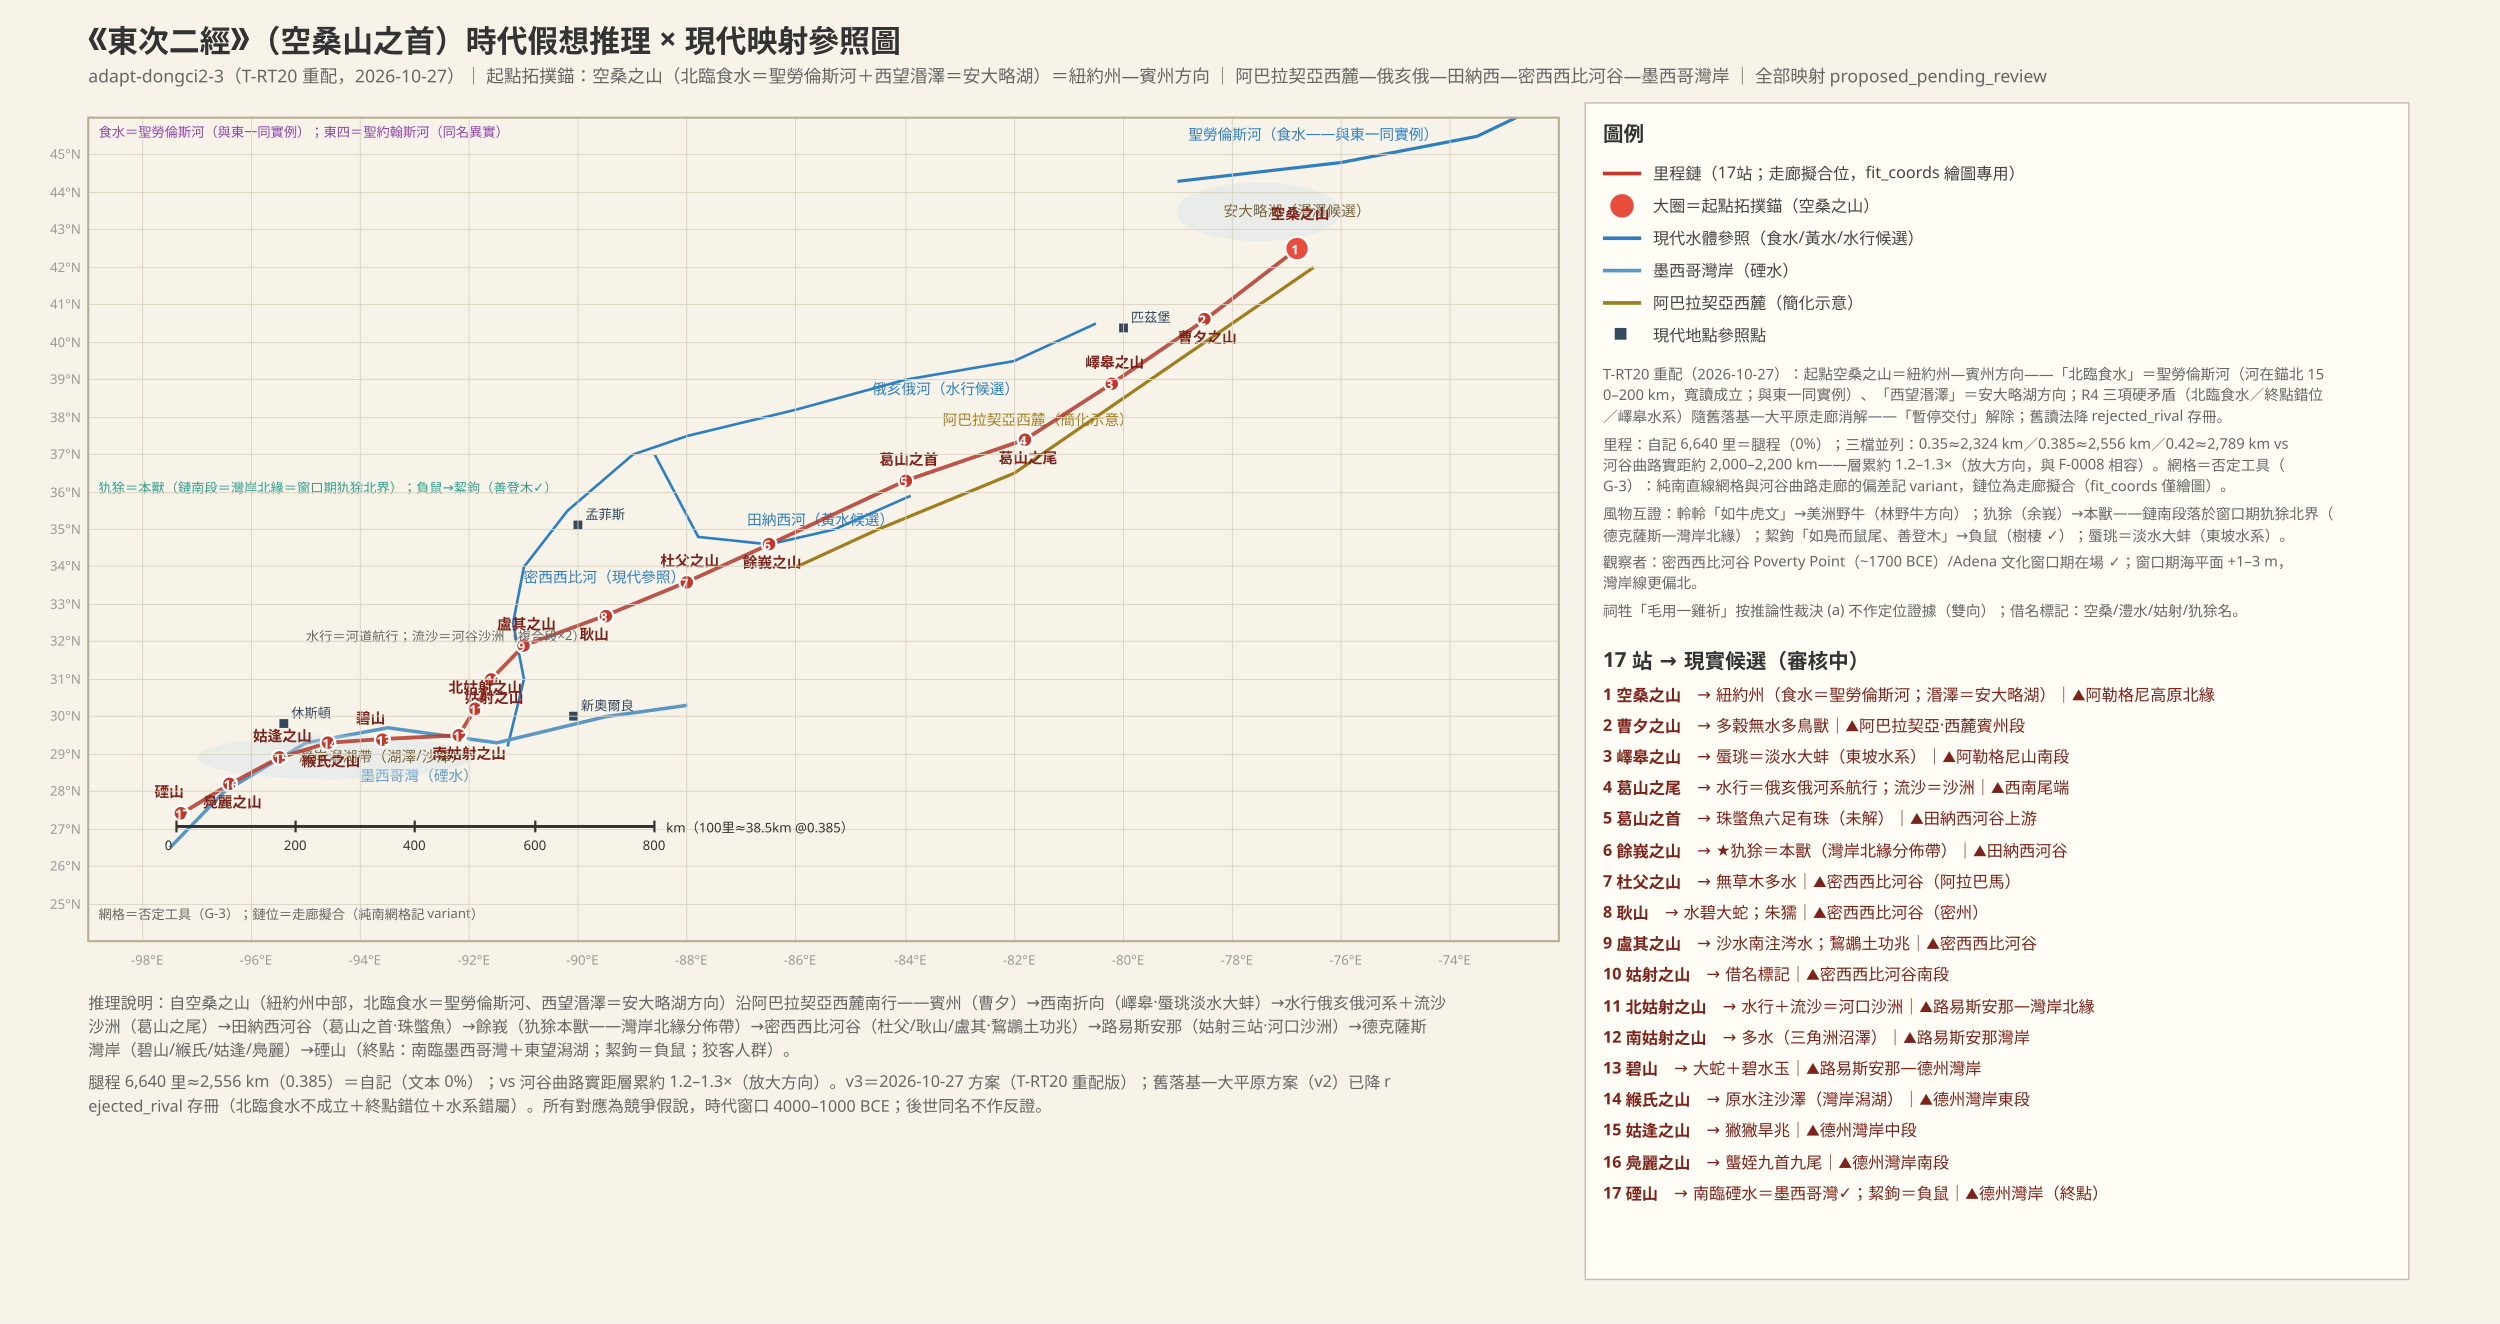
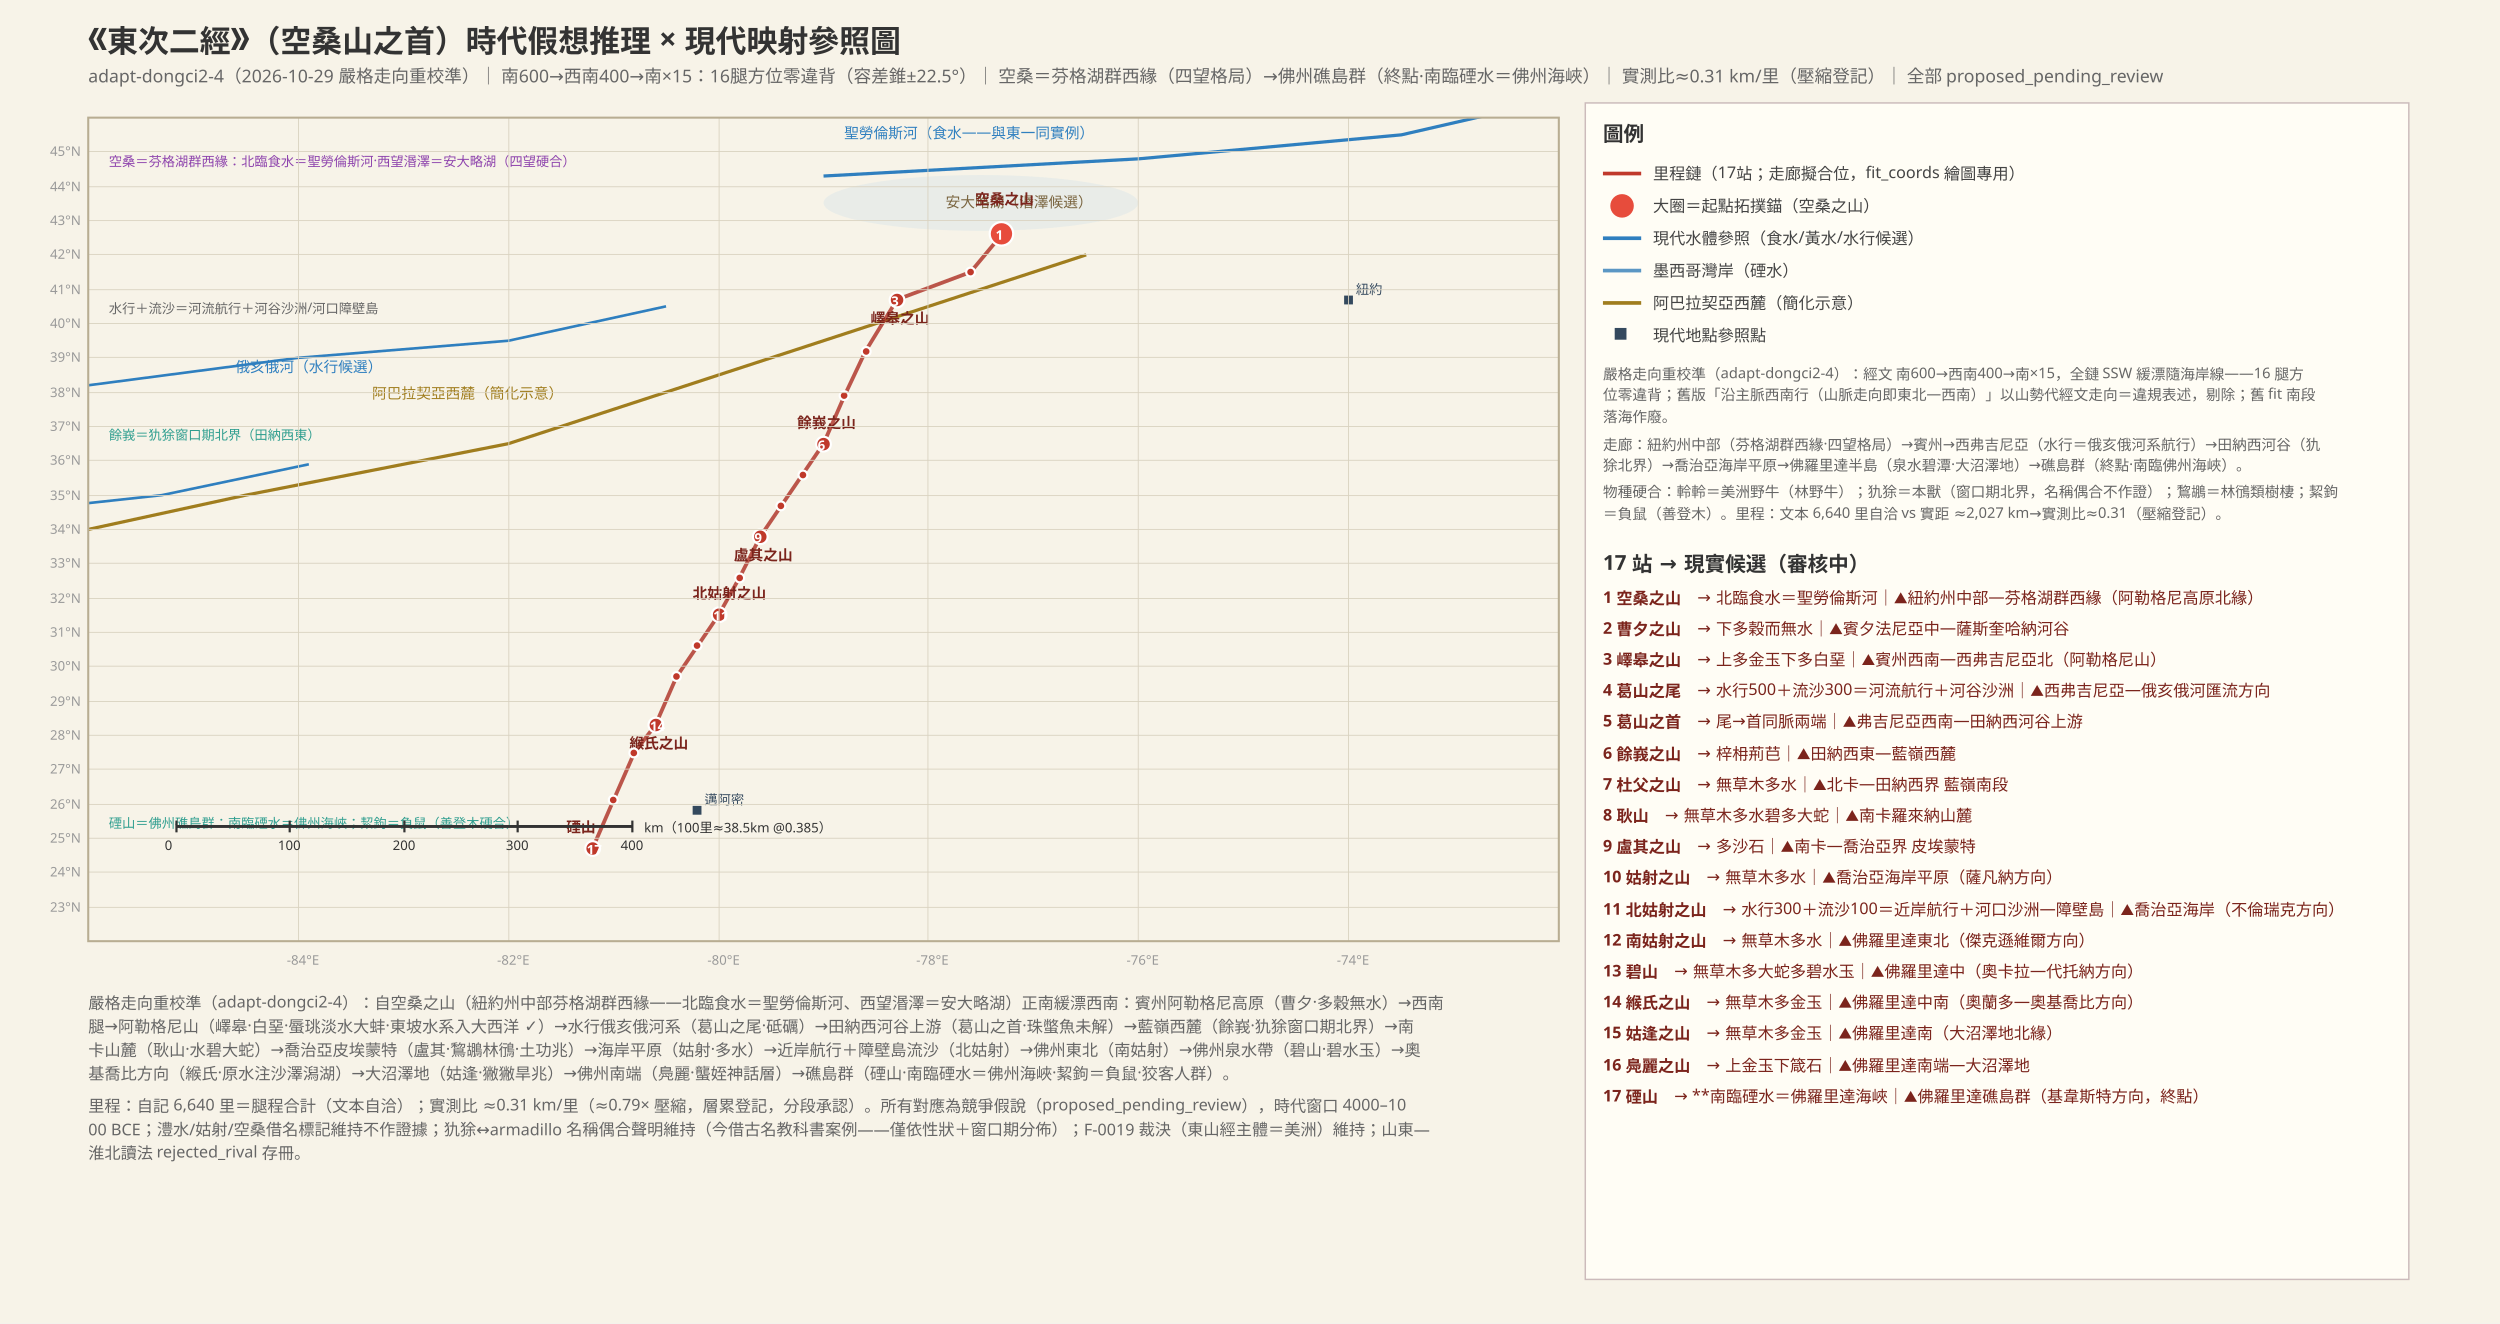
<svg xmlns="http://www.w3.org/2000/svg" width="1700" height="900" font-family="PingFang SC, Hiragino Sans GB, Microsoft YaHei, sans-serif">
  <rect width="1700" height="900" fill="#f7f3e8" />
  <defs>
    <marker id="arr" markerWidth="8" markerHeight="8" refX="7" refY="3" orient="auto">
      <path d="M0,0 L7,3 L0,6 Z" fill="#555" />
    </marker>
    <pattern id="sand" width="8" height="8" patternUnits="userSpaceOnUse">
      <rect width="8" height="8" fill="#efe3c0" />
      <circle cx="2" cy="2" r="0.8" fill="#d6b96a" />
      <circle cx="6" cy="6" r="0.8" fill="#d6b96a" />
    </pattern>
    <clipPath id="mapclip">
      <rect x="60" y="80" width="1000" height="560" />
    </clipPath>
  </defs>
  <text x="60" y="34" font-size="21" font-weight="bold" fill="#333">《東次二經》（空桑山之首）時代假想推理 × 現代映射參照圖</text>
-   <text x="60" y="56" font-size="12" fill="#666">adapt-dongci2-3（T-RT20 重配，2026-10-27）｜ 起點拓撲錨：空桑之山（北臨食水＝聖勞倫斯河＋西望湣澤＝安大略湖）＝紐約州—賓州方向 ｜ 阿巴拉契亞西麓—俄亥俄—田納西—密西西比河谷—墨西哥灣岸 ｜ 全部映射 proposed_pending_review</text>
+   <text x="60" y="56" font-size="12" fill="#666">adapt-dongci2-4（2026-10-29 嚴格走向重校準）｜ 南600→西南400→南×15：16腿方位零違背（容差錐±22.5°）｜ 空桑＝芬格湖群西緣（四望格局）→佛州礁島群（終點·南臨䃌水＝佛州海峽）｜ 實測比≈0.31 km/里（壓縮登記）｜ 全部 proposed_pending_review</text>
  <g clip-path="url(#mapclip)">
-     <polyline points="800.7,123.3 911.9,110.5 1004.4,92.7 1041.5,74.9" fill="none" stroke="#2f7fbf" stroke-width="2.2" />
-     <text x="808" y="95" font-size="10" fill="#2f7fbf">聖勞倫斯河（食水——與東一同實例）</text>
-     <ellipse cx="856" cy="144" rx="56" ry="20" fill="#cfe0e8" opacity="0.35" />
-     <text x="832" y="147" font-size="10" fill="#7a6540">安大略湖（湣澤候選）</text>
-     <polyline points="893.3,181.8 819.3,232.7 763.7,270.9 689.6,321.8 597.0,360.0 541.5,385.5" fill="none" stroke="#a07d1e" stroke-width="2.2" />
-     <text x="641" y="289" font-size="10" fill="#a07d1e">阿巴拉契亞西麓（簡化示意）</text>
-     <polyline points="745.2,220.0 689.6,245.5 615.6,258.2 541.5,278.5 467.4,296.4 430.4,309.1" fill="none" stroke="#2f7fbf" stroke-width="1.8" />
-     <text x="593" y="268" font-size="10" fill="#2f7fbf">俄亥俄河（水行候選）</text>
-     <polyline points="619.3,337.1 567.4,360.0 523.0,370.2 474.8,365.1 445.2,309.1" fill="none" stroke="#2f7fbf" stroke-width="1.8" />
-     <text x="508" y="357" font-size="10" fill="#2f7fbf">田納西河（黃水候選）</text>
-     <polyline points="430.4,309.1 385.9,347.3 356.3,385.5 348.9,423.6 356.3,461.8 345.2,507.6" fill="none" stroke="#2f7fbf" stroke-width="1.8" />
-     <text x="356" y="396" font-size="10" fill="#2f7fbf">密西西比河（現代參照）</text>
-     <polyline points="115.6,576.4 152.6,538.2 208.1,505.1 263.7,494.9 337.8,505.1 411.9,487.3 467.4,479.6" fill="none" stroke="#5b97c4" stroke-width="2.4" />
-     <text x="245" y="531" font-size="10" fill="#5b97c4">墨西哥灣（䃌水）</text>
-     <ellipse cx="227" cy="515" rx="93" ry="15" fill="#cfe0e8" opacity="0.35" />
-     <text x="203" y="518" font-size="10" fill="#7a6540">灣岸潟湖帶（湖澤/沙澤）</text>
-     <polyline points="882.2,169.1 819.3,217.5 756.3,260.7 697.0,298.9 615.6,326.9 523.0,370.2 467.4,395.6 411.9,418.5 356.3,438.9 334.1,461.8 323.0,482.2 311.9,500.0 260.0,502.5 223.0,505.1 189.6,515.3 156.3,533.1 123.0,553.5" fill="none" stroke="#b03a2e" stroke-width="2.6" opacity="0.85" />
-     <circle cx="882" cy="169" r="8" fill="#e74c3c" stroke="#fff" stroke-width="1.5" />
-     <text x="878" y="173" font-size="9" fill="#fff" font-weight="bold">1</text>
-     <text x="864" y="149" font-size="10" fill="#7b241c" font-weight="bold">空桑之山</text>
-     <circle cx="819" cy="217" r="5" fill="#c0392b" stroke="#fff" stroke-width="1.5" />
-     <text x="815" y="221" font-size="9" fill="#fff" font-weight="bold">2</text>
-     <text x="801" y="233" font-size="10" fill="#7b241c" font-weight="bold">曹夕之山</text>
-     <circle cx="756" cy="261" r="5" fill="#c0392b" stroke="#fff" stroke-width="1.5" />
-     <text x="752" y="265" font-size="9" fill="#fff" font-weight="bold">3</text>
-     <text x="738" y="250" font-size="10" fill="#7b241c" font-weight="bold">嶧皋之山</text>
-     <circle cx="697" cy="299" r="5" fill="#c0392b" stroke="#fff" stroke-width="1.5" />
-     <text x="693" y="303" font-size="9" fill="#fff" font-weight="bold">4</text>
-     <text x="679" y="315" font-size="10" fill="#7b241c" font-weight="bold">葛山之尾</text>
-     <circle cx="616" cy="327" r="5" fill="#c0392b" stroke="#fff" stroke-width="1.5" />
-     <text x="612" y="331" font-size="9" fill="#fff" font-weight="bold">5</text>
-     <text x="598" y="316" font-size="10" fill="#7b241c" font-weight="bold">葛山之首</text>
-     <circle cx="523" cy="370" r="5" fill="#c0392b" stroke="#fff" stroke-width="1.5" />
-     <text x="519" y="374" font-size="9" fill="#fff" font-weight="bold">6</text>
-     <text x="505" y="386" font-size="10" fill="#7b241c" font-weight="bold">餘峩之山</text>
-     <circle cx="467" cy="396" r="5" fill="#c0392b" stroke="#fff" stroke-width="1.5" />
-     <text x="463" y="400" font-size="9" fill="#fff" font-weight="bold">7</text>
-     <text x="449" y="385" font-size="10" fill="#7b241c" font-weight="bold">杜父之山</text>
-     <circle cx="412" cy="419" r="5" fill="#c0392b" stroke="#fff" stroke-width="1.5" />
-     <text x="408" y="423" font-size="9" fill="#fff" font-weight="bold">8</text>
-     <text x="394" y="435" font-size="10" fill="#7b241c" font-weight="bold">耿山</text>
-     <circle cx="356" cy="439" r="5" fill="#c0392b" stroke="#fff" stroke-width="1.5" />
-     <text x="352" y="443" font-size="9" fill="#fff" font-weight="bold">9</text>
-     <text x="338" y="428" font-size="10" fill="#7b241c" font-weight="bold">盧其之山</text>
-     <circle cx="334" cy="462" r="5" fill="#c0392b" stroke="#fff" stroke-width="1.5" />
-     <text x="330" y="466" font-size="9" fill="#fff" font-weight="bold">10</text>
-     <text x="316" y="478" font-size="10" fill="#7b241c" font-weight="bold">姑射之山</text>
-     <circle cx="323" cy="482" r="5" fill="#c0392b" stroke="#fff" stroke-width="1.5" />
-     <text x="319" y="486" font-size="9" fill="#fff" font-weight="bold">11</text>
-     <text x="305" y="471" font-size="10" fill="#7b241c" font-weight="bold">北姑射之山</text>
-     <circle cx="312" cy="500" r="5" fill="#c0392b" stroke="#fff" stroke-width="1.5" />
-     <text x="308" y="504" font-size="9" fill="#fff" font-weight="bold">12</text>
-     <text x="294" y="516" font-size="10" fill="#7b241c" font-weight="bold">南姑射之山</text>
-     <circle cx="260" cy="503" r="5" fill="#c0392b" stroke="#fff" stroke-width="1.5" />
-     <text x="256" y="507" font-size="9" fill="#fff" font-weight="bold">13</text>
-     <text x="242" y="492" font-size="10" fill="#7b241c" font-weight="bold">碧山</text>
-     <circle cx="223" cy="505" r="5" fill="#c0392b" stroke="#fff" stroke-width="1.5" />
-     <text x="219" y="509" font-size="9" fill="#fff" font-weight="bold">14</text>
-     <text x="205" y="521" font-size="10" fill="#7b241c" font-weight="bold">緱氏之山</text>
-     <circle cx="190" cy="515" r="5" fill="#c0392b" stroke="#fff" stroke-width="1.5" />
-     <text x="186" y="519" font-size="9" fill="#fff" font-weight="bold">15</text>
-     <text x="172" y="504" font-size="10" fill="#7b241c" font-weight="bold">姑逢之山</text>
-     <circle cx="156" cy="533" r="5" fill="#c0392b" stroke="#fff" stroke-width="1.5" />
-     <text x="152" y="537" font-size="9" fill="#fff" font-weight="bold">16</text>
-     <text x="138" y="549" font-size="10" fill="#7b241c" font-weight="bold">鳧麗之山</text>
-     <circle cx="123" cy="553" r="5" fill="#c0392b" stroke="#fff" stroke-width="1.5" />
-     <text x="119" y="557" font-size="9" fill="#fff" font-weight="bold">17</text>
-     <text x="105" y="542" font-size="10" fill="#7b241c" font-weight="bold">䃌山</text>
-     <text x="67" y="93" font-size="9" fill="#8e44ad">食水＝聖勞倫斯河（與東一同實例）；東四＝聖約翰斯河（同名異實）</text>
-     <text x="67" y="335" font-size="9" fill="#2f9e8f">犰狳＝本獸（鏈南段＝灣岸北緣＝窗口期犰狳北界）；負鼠→絜鉤（善登木✓）</text>
-     <text x="208" y="436" font-size="9" fill="#666">水行＝河道航行；流沙＝河谷沙洲（複合段×2）</text>
-     <text x="67" y="625" font-size="9" fill="#666">網格＝否定工具（G-3）；鏈位＝走廊擬合（純南網格記 variant）</text>
-     <rect x="761" y="220" width="6" height="6" fill="#34495e" />
-     <text x="769" y="219" font-size="9" fill="#34495e">匹茲堡</text>
-     <rect x="390" y="354" width="6" height="6" fill="#34495e" />
-     <text x="398" y="353" font-size="9" fill="#34495e">孟菲斯</text>
-     <rect x="387" y="484" width="6" height="6" fill="#34495e" />
-     <text x="395" y="483" font-size="9" fill="#34495e">新奧爾良</text>
-     <rect x="190" y="489" width="6" height="6" fill="#34495e" />
-     <text x="198" y="488" font-size="9" fill="#34495e">休斯頓</text>
+     <polyline points="560.0,119.7 774.3,108.0 952.9,91.7 1024.3,75.3" fill="none" stroke="#2f7fbf" stroke-width="2.2" />
+     <text x="574" y="94" font-size="10" fill="#2f7fbf">聖勞倫斯河（食水——與東一同實例）</text>
+     <ellipse cx="667" cy="138" rx="107" ry="19" fill="#cfe0e8" opacity="0.35" />
+     <text x="643" y="141" font-size="10" fill="#7a6540">安大略湖（湣澤候選）</text>
+     <polyline points="738.6,173.3 595.7,220.0 488.6,255.0 345.7,301.7 167.1,336.7 60.0,360.0" fill="none" stroke="#a07d1e" stroke-width="2.2" />
+     <text x="253" y="271" font-size="10" fill="#a07d1e">阿巴拉契亞西麓（簡化示意）</text>
+     <polyline points="452.9,208.3 345.7,231.7 202.9,243.3 60.0,262.0 -82.9,278.3 -154.3,290.0" fill="none" stroke="#2f7fbf" stroke-width="1.8" />
+     <text x="160" y="253" font-size="10" fill="#2f7fbf">俄亥俄河（水行候選）</text>
+     <polyline points="210.0,315.7 110.0,336.7 24.3,346.0 -68.6,341.3 -125.7,290.0" fill="none" stroke="#2f7fbf" stroke-width="1.8" />
+     <polyline points="-154.3,290.0 -240.0,325.0 -297.1,360.0 -311.4,395.0 -297.1,430.0 -318.6,472.0" fill="none" stroke="#2f7fbf" stroke-width="1.8" />
+     <polyline points="-761.4,535.0 -690.0,500.0 -582.9,469.7 -475.7,460.3 -332.9,469.7 -190.0,453.3 -82.9,446.3" fill="none" stroke="#5b97c4" stroke-width="2.4" />
+     <ellipse cx="-547" cy="479" rx="179" ry="14" fill="#cfe0e8" opacity="0.35" />
+     <polyline points="681.4,159.3 660.0,185.0 610.0,203.7 588.6,238.7 574.3,269.0 560.0,301.7 545.7,322.7 531.4,343.7 517.1,364.7 502.9,392.7 488.6,418.3 474.3,439.3 460.0,460.3 445.7,493.0 431.4,511.7 417.1,544.3 402.9,577.0" fill="none" stroke="#b03a2e" stroke-width="2.6" opacity="0.85" />
+     <circle cx="681" cy="159" r="8" fill="#e74c3c" stroke="#fff" stroke-width="1.5" />
+     <text x="677" y="163" font-size="9" fill="#fff" font-weight="bold">1</text>
+     <text x="663" y="139" font-size="10" fill="#7b241c" font-weight="bold">空桑之山</text>
+     <circle cx="660" cy="185" r="3" fill="#c0392b" stroke="#fff" stroke-width="1.5" />
+     <circle cx="610" cy="204" r="5" fill="#c0392b" stroke="#fff" stroke-width="1.5" />
+     <text x="606" y="208" font-size="9" fill="#fff" font-weight="bold">3</text>
+     <text x="592" y="220" font-size="10" fill="#7b241c" font-weight="bold">嶧皋之山</text>
+     <circle cx="589" cy="239" r="3" fill="#c0392b" stroke="#fff" stroke-width="1.5" />
+     <circle cx="574" cy="269" r="3" fill="#c0392b" stroke="#fff" stroke-width="1.5" />
+     <circle cx="560" cy="302" r="5" fill="#c0392b" stroke="#fff" stroke-width="1.5" />
+     <text x="556" y="306" font-size="9" fill="#fff" font-weight="bold">6</text>
+     <text x="542" y="291" font-size="10" fill="#7b241c" font-weight="bold">餘峩之山</text>
+     <circle cx="546" cy="323" r="3" fill="#c0392b" stroke="#fff" stroke-width="1.5" />
+     <circle cx="531" cy="344" r="3" fill="#c0392b" stroke="#fff" stroke-width="1.5" />
+     <circle cx="517" cy="365" r="5" fill="#c0392b" stroke="#fff" stroke-width="1.5" />
+     <text x="513" y="369" font-size="9" fill="#fff" font-weight="bold">9</text>
+     <text x="499" y="381" font-size="10" fill="#7b241c" font-weight="bold">盧其之山</text>
+     <circle cx="503" cy="393" r="3" fill="#c0392b" stroke="#fff" stroke-width="1.5" />
+     <circle cx="489" cy="418" r="5" fill="#c0392b" stroke="#fff" stroke-width="1.5" />
+     <text x="485" y="422" font-size="9" fill="#fff" font-weight="bold">11</text>
+     <text x="471" y="407" font-size="10" fill="#7b241c" font-weight="bold">北姑射之山</text>
+     <circle cx="474" cy="439" r="3" fill="#c0392b" stroke="#fff" stroke-width="1.5" />
+     <circle cx="460" cy="460" r="3" fill="#c0392b" stroke="#fff" stroke-width="1.5" />
+     <circle cx="446" cy="493" r="5" fill="#c0392b" stroke="#fff" stroke-width="1.5" />
+     <text x="442" y="497" font-size="9" fill="#fff" font-weight="bold">14</text>
+     <text x="428" y="509" font-size="10" fill="#7b241c" font-weight="bold">緱氏之山</text>
+     <circle cx="431" cy="512" r="3" fill="#c0392b" stroke="#fff" stroke-width="1.5" />
+     <circle cx="417" cy="544" r="3" fill="#c0392b" stroke="#fff" stroke-width="1.5" />
+     <circle cx="403" cy="577" r="5" fill="#c0392b" stroke="#fff" stroke-width="1.5" />
+     <text x="399" y="581" font-size="9" fill="#fff" font-weight="bold">17</text>
+     <text x="385" y="566" font-size="10" fill="#7b241c" font-weight="bold">䃌山</text>
+     <text x="74" y="113" font-size="9" fill="#8e44ad">空桑＝芬格湖群西緣：北臨食水＝聖勞倫斯河·西望湣澤＝安大略湖（四望硬合）</text>
+     <text x="74" y="213" font-size="9" fill="#666">水行＋流沙＝河流航行＋河谷沙洲/河口障壁島</text>
+     <text x="74" y="299" font-size="9" fill="#2f9e8f">餘峩＝犰狳窗口期北界（田納西東）</text>
+     <text x="74" y="563" font-size="9" fill="#2f9e8f">䃌山＝佛州礁島群：南臨䃌水＝佛州海峽；絜鉤＝負鼠（善登木硬合）</text>
+     <rect x="914" y="201" width="6" height="6" fill="#34495e" />
+     <text x="922" y="200" font-size="9" fill="#34495e">紐約</text>
+     <rect x="471" y="548" width="6" height="6" fill="#34495e" />
+     <text x="479" y="547" font-size="9" fill="#34495e">邁阿密</text>
  </g>
-   <line x1="97" y1="640" x2="97" y2="80" stroke="#d9d2c0" stroke-width="0.6" />
-   <text x="89" y="656" font-size="9" fill="#999">-98°E</text>
-   <line x1="171" y1="640" x2="171" y2="80" stroke="#d9d2c0" stroke-width="0.6" />
-   <text x="163" y="656" font-size="9" fill="#999">-96°E</text>
-   <line x1="245" y1="640" x2="245" y2="80" stroke="#d9d2c0" stroke-width="0.6" />
-   <text x="237" y="656" font-size="9" fill="#999">-94°E</text>
-   <line x1="319" y1="640" x2="319" y2="80" stroke="#d9d2c0" stroke-width="0.6" />
-   <text x="311" y="656" font-size="9" fill="#999">-92°E</text>
-   <line x1="393" y1="640" x2="393" y2="80" stroke="#d9d2c0" stroke-width="0.6" />
-   <text x="385" y="656" font-size="9" fill="#999">-90°E</text>
-   <line x1="467" y1="640" x2="467" y2="80" stroke="#d9d2c0" stroke-width="0.6" />
-   <text x="459" y="656" font-size="9" fill="#999">-88°E</text>
-   <line x1="541" y1="640" x2="541" y2="80" stroke="#d9d2c0" stroke-width="0.6" />
-   <text x="533" y="656" font-size="9" fill="#999">-86°E</text>
-   <line x1="616" y1="640" x2="616" y2="80" stroke="#d9d2c0" stroke-width="0.6" />
-   <text x="608" y="656" font-size="9" fill="#999">-84°E</text>
-   <line x1="690" y1="640" x2="690" y2="80" stroke="#d9d2c0" stroke-width="0.6" />
-   <text x="682" y="656" font-size="9" fill="#999">-82°E</text>
-   <line x1="764" y1="640" x2="764" y2="80" stroke="#d9d2c0" stroke-width="0.6" />
-   <text x="756" y="656" font-size="9" fill="#999">-80°E</text>
-   <line x1="838" y1="640" x2="838" y2="80" stroke="#d9d2c0" stroke-width="0.6" />
-   <text x="830" y="656" font-size="9" fill="#999">-78°E</text>
-   <line x1="912" y1="640" x2="912" y2="80" stroke="#d9d2c0" stroke-width="0.6" />
-   <text x="904" y="656" font-size="9" fill="#999">-76°E</text>
-   <line x1="986" y1="640" x2="986" y2="80" stroke="#d9d2c0" stroke-width="0.6" />
-   <text x="978" y="656" font-size="9" fill="#999">-74°E</text>
-   <line x1="60" y1="615" x2="1060" y2="615" stroke="#d9d2c0" stroke-width="0.6" />
-   <text x="34" y="618" font-size="9" fill="#999">25°N</text>
-   <line x1="60" y1="589" x2="1060" y2="589" stroke="#d9d2c0" stroke-width="0.6" />
-   <text x="34" y="592" font-size="9" fill="#999">26°N</text>
-   <line x1="60" y1="564" x2="1060" y2="564" stroke="#d9d2c0" stroke-width="0.6" />
-   <text x="34" y="567" font-size="9" fill="#999">27°N</text>
-   <line x1="60" y1="538" x2="1060" y2="538" stroke="#d9d2c0" stroke-width="0.6" />
-   <text x="34" y="541" font-size="9" fill="#999">28°N</text>
-   <line x1="60" y1="513" x2="1060" y2="513" stroke="#d9d2c0" stroke-width="0.6" />
-   <text x="34" y="516" font-size="9" fill="#999">29°N</text>
-   <line x1="60" y1="487" x2="1060" y2="487" stroke="#d9d2c0" stroke-width="0.6" />
-   <text x="34" y="490" font-size="9" fill="#999">30°N</text>
-   <line x1="60" y1="462" x2="1060" y2="462" stroke="#d9d2c0" stroke-width="0.6" />
-   <text x="34" y="465" font-size="9" fill="#999">31°N</text>
-   <line x1="60" y1="436" x2="1060" y2="436" stroke="#d9d2c0" stroke-width="0.6" />
-   <text x="34" y="439" font-size="9" fill="#999">32°N</text>
-   <line x1="60" y1="411" x2="1060" y2="411" stroke="#d9d2c0" stroke-width="0.6" />
-   <text x="34" y="414" font-size="9" fill="#999">33°N</text>
-   <line x1="60" y1="385" x2="1060" y2="385" stroke="#d9d2c0" stroke-width="0.6" />
-   <text x="34" y="388" font-size="9" fill="#999">34°N</text>
+   <line x1="203" y1="640" x2="203" y2="80" stroke="#d9d2c0" stroke-width="0.6" />
+   <text x="195" y="656" font-size="9" fill="#999">-84°E</text>
+   <line x1="346" y1="640" x2="346" y2="80" stroke="#d9d2c0" stroke-width="0.6" />
+   <text x="338" y="656" font-size="9" fill="#999">-82°E</text>
+   <line x1="489" y1="640" x2="489" y2="80" stroke="#d9d2c0" stroke-width="0.6" />
+   <text x="481" y="656" font-size="9" fill="#999">-80°E</text>
+   <line x1="631" y1="640" x2="631" y2="80" stroke="#d9d2c0" stroke-width="0.6" />
+   <text x="623" y="656" font-size="9" fill="#999">-78°E</text>
+   <line x1="774" y1="640" x2="774" y2="80" stroke="#d9d2c0" stroke-width="0.6" />
+   <text x="766" y="656" font-size="9" fill="#999">-76°E</text>
+   <line x1="917" y1="640" x2="917" y2="80" stroke="#d9d2c0" stroke-width="0.6" />
+   <text x="909" y="656" font-size="9" fill="#999">-74°E</text>
+   <line x1="60" y1="617" x2="1060" y2="617" stroke="#d9d2c0" stroke-width="0.6" />
+   <text x="34" y="620" font-size="9" fill="#999">23°N</text>
+   <line x1="60" y1="593" x2="1060" y2="593" stroke="#d9d2c0" stroke-width="0.6" />
+   <text x="34" y="596" font-size="9" fill="#999">24°N</text>
+   <line x1="60" y1="570" x2="1060" y2="570" stroke="#d9d2c0" stroke-width="0.6" />
+   <text x="34" y="573" font-size="9" fill="#999">25°N</text>
+   <line x1="60" y1="547" x2="1060" y2="547" stroke="#d9d2c0" stroke-width="0.6" />
+   <text x="34" y="550" font-size="9" fill="#999">26°N</text>
+   <line x1="60" y1="523" x2="1060" y2="523" stroke="#d9d2c0" stroke-width="0.6" />
+   <text x="34" y="526" font-size="9" fill="#999">27°N</text>
+   <line x1="60" y1="500" x2="1060" y2="500" stroke="#d9d2c0" stroke-width="0.6" />
+   <text x="34" y="503" font-size="9" fill="#999">28°N</text>
+   <line x1="60" y1="477" x2="1060" y2="477" stroke="#d9d2c0" stroke-width="0.6" />
+   <text x="34" y="480" font-size="9" fill="#999">29°N</text>
+   <line x1="60" y1="453" x2="1060" y2="453" stroke="#d9d2c0" stroke-width="0.6" />
+   <text x="34" y="456" font-size="9" fill="#999">30°N</text>
+   <line x1="60" y1="430" x2="1060" y2="430" stroke="#d9d2c0" stroke-width="0.6" />
+   <text x="34" y="433" font-size="9" fill="#999">31°N</text>
+   <line x1="60" y1="407" x2="1060" y2="407" stroke="#d9d2c0" stroke-width="0.6" />
+   <text x="34" y="410" font-size="9" fill="#999">32°N</text>
+   <line x1="60" y1="383" x2="1060" y2="383" stroke="#d9d2c0" stroke-width="0.6" />
+   <text x="34" y="386" font-size="9" fill="#999">33°N</text>
  <line x1="60" y1="360" x2="1060" y2="360" stroke="#d9d2c0" stroke-width="0.6" />
-   <text x="34" y="363" font-size="9" fill="#999">35°N</text>
-   <line x1="60" y1="335" x2="1060" y2="335" stroke="#d9d2c0" stroke-width="0.6" />
-   <text x="34" y="338" font-size="9" fill="#999">36°N</text>
-   <line x1="60" y1="309" x2="1060" y2="309" stroke="#d9d2c0" stroke-width="0.6" />
-   <text x="34" y="312" font-size="9" fill="#999">37°N</text>
-   <line x1="60" y1="284" x2="1060" y2="284" stroke="#d9d2c0" stroke-width="0.6" />
-   <text x="34" y="287" font-size="9" fill="#999">38°N</text>
-   <line x1="60" y1="258" x2="1060" y2="258" stroke="#d9d2c0" stroke-width="0.6" />
-   <text x="34" y="261" font-size="9" fill="#999">39°N</text>
-   <line x1="60" y1="233" x2="1060" y2="233" stroke="#d9d2c0" stroke-width="0.6" />
-   <text x="34" y="236" font-size="9" fill="#999">40°N</text>
-   <line x1="60" y1="207" x2="1060" y2="207" stroke="#d9d2c0" stroke-width="0.6" />
-   <text x="34" y="210" font-size="9" fill="#999">41°N</text>
-   <line x1="60" y1="182" x2="1060" y2="182" stroke="#d9d2c0" stroke-width="0.6" />
-   <text x="34" y="185" font-size="9" fill="#999">42°N</text>
-   <line x1="60" y1="156" x2="1060" y2="156" stroke="#d9d2c0" stroke-width="0.6" />
-   <text x="34" y="159" font-size="9" fill="#999">43°N</text>
-   <line x1="60" y1="131" x2="1060" y2="131" stroke="#d9d2c0" stroke-width="0.6" />
-   <text x="34" y="134" font-size="9" fill="#999">44°N</text>
-   <line x1="60" y1="105" x2="1060" y2="105" stroke="#d9d2c0" stroke-width="0.6" />
-   <text x="34" y="108" font-size="9" fill="#999">45°N</text>
+   <text x="34" y="363" font-size="9" fill="#999">34°N</text>
+   <line x1="60" y1="337" x2="1060" y2="337" stroke="#d9d2c0" stroke-width="0.6" />
+   <text x="34" y="340" font-size="9" fill="#999">35°N</text>
+   <line x1="60" y1="313" x2="1060" y2="313" stroke="#d9d2c0" stroke-width="0.6" />
+   <text x="34" y="316" font-size="9" fill="#999">36°N</text>
+   <line x1="60" y1="290" x2="1060" y2="290" stroke="#d9d2c0" stroke-width="0.6" />
+   <text x="34" y="293" font-size="9" fill="#999">37°N</text>
+   <line x1="60" y1="267" x2="1060" y2="267" stroke="#d9d2c0" stroke-width="0.6" />
+   <text x="34" y="270" font-size="9" fill="#999">38°N</text>
+   <line x1="60" y1="243" x2="1060" y2="243" stroke="#d9d2c0" stroke-width="0.6" />
+   <text x="34" y="246" font-size="9" fill="#999">39°N</text>
+   <line x1="60" y1="220" x2="1060" y2="220" stroke="#d9d2c0" stroke-width="0.6" />
+   <text x="34" y="223" font-size="9" fill="#999">40°N</text>
+   <line x1="60" y1="197" x2="1060" y2="197" stroke="#d9d2c0" stroke-width="0.6" />
+   <text x="34" y="200" font-size="9" fill="#999">41°N</text>
+   <line x1="60" y1="173" x2="1060" y2="173" stroke="#d9d2c0" stroke-width="0.6" />
+   <text x="34" y="176" font-size="9" fill="#999">42°N</text>
+   <line x1="60" y1="150" x2="1060" y2="150" stroke="#d9d2c0" stroke-width="0.6" />
+   <text x="34" y="153" font-size="9" fill="#999">43°N</text>
+   <line x1="60" y1="127" x2="1060" y2="127" stroke="#d9d2c0" stroke-width="0.6" />
+   <text x="34" y="130" font-size="9" fill="#999">44°N</text>
+   <line x1="60" y1="103" x2="1060" y2="103" stroke="#d9d2c0" stroke-width="0.6" />
+   <text x="34" y="106" font-size="9" fill="#999">45°N</text>
  <rect x="60" y="80" width="1000" height="560" fill="none" stroke="#b8ad92" stroke-width="1.4" />
-   <line x1="120" y1="562" x2="445" y2="562" stroke="#333" stroke-width="2" />
+   <line x1="120" y1="562" x2="430" y2="562" stroke="#333" stroke-width="2" />
  <line x1="120" y1="558" x2="120" y2="566" stroke="#333" stroke-width="1.5" />
  <text x="112" y="578" font-size="9" fill="#333">0</text>
-   <line x1="201" y1="558" x2="201" y2="566" stroke="#333" stroke-width="1.5" />
-   <text x="193" y="578" font-size="9" fill="#333">200</text>
-   <line x1="282" y1="558" x2="282" y2="566" stroke="#333" stroke-width="1.5" />
-   <text x="274" y="578" font-size="9" fill="#333">400</text>
-   <line x1="364" y1="558" x2="364" y2="566" stroke="#333" stroke-width="1.5" />
-   <text x="356" y="578" font-size="9" fill="#333">600</text>
-   <line x1="445" y1="558" x2="445" y2="566" stroke="#333" stroke-width="1.5" />
-   <text x="437" y="578" font-size="9" fill="#333">800</text>
-   <text x="453" y="566" font-size="9" fill="#333">km（100里≈38.5km @0.385）</text>
+   <line x1="197" y1="558" x2="197" y2="566" stroke="#333" stroke-width="1.5" />
+   <text x="189" y="578" font-size="9" fill="#333">100</text>
+   <line x1="275" y1="558" x2="275" y2="566" stroke="#333" stroke-width="1.5" />
+   <text x="267" y="578" font-size="9" fill="#333">200</text>
+   <line x1="352" y1="558" x2="352" y2="566" stroke="#333" stroke-width="1.5" />
+   <text x="344" y="578" font-size="9" fill="#333">300</text>
+   <line x1="430" y1="558" x2="430" y2="566" stroke="#333" stroke-width="1.5" />
+   <text x="422" y="578" font-size="9" fill="#333">400</text>
+   <text x="438" y="566" font-size="9" fill="#333">km（100里≈38.5km @0.385）</text>
  <rect x="1078" y="70" width="560" height="800" fill="#fffdf5" stroke="#cbb" />
  <text x="1090" y="96" font-size="14" font-weight="bold" fill="#333">圖例</text>
  <line x1="1090" y1="118" x2="1116" y2="118" stroke="#c0392b" stroke-width="2.5" />
  <text x="1124" y="122" font-size="11" fill="#444">里程鏈（17站；走廊擬合位，fit_coords 繪圖專用）</text>
  <circle cx="1103" cy="140" r="8" fill="#e74c3c" />
  <text x="1124" y="144" font-size="11" fill="#444">大圈＝起點拓撲錨（空桑之山）</text>
  <line x1="1090" y1="162" x2="1116" y2="162" stroke="#2f7fbf" stroke-width="2.5" />
  <text x="1124" y="166" font-size="11" fill="#444">現代水體參照（食水/黃水/水行候選）</text>
  <line x1="1090" y1="184" x2="1116" y2="184" stroke="#5b97c4" stroke-width="2.5" />
  <text x="1124" y="188" font-size="11" fill="#444">墨西哥灣岸（䃌水）</text>
  <line x1="1090" y1="206" x2="1116" y2="206" stroke="#a07d1e" stroke-width="2.5" />
  <text x="1124" y="210" font-size="11" fill="#444">阿巴拉契亞西麓（簡化示意）</text>
  <rect x="1098" y="223" width="8" height="8" fill="#34495e" />
  <text x="1124" y="232" font-size="11" fill="#444">現代地點參照點</text>
-   <text x="1090" y="258" font-size="10" fill="#666">T-RT20 重配（2026-10-27）：起點空桑之山＝紐約州—賓州方向——「北臨食水」＝聖勞倫斯河（河在錨北 15</text>
-   <text x="1090" y="272" font-size="10" fill="#666">0–200 km，寬讀成立；與東一同實例）、「西望湣澤」＝安大略湖方向；R4 三項硬矛盾（北臨食水／終點錯位</text>
-   <text x="1090" y="287" font-size="10" fill="#666">／嶧皋水系）隨舊落基—大平原走廊消解——「暫停交付」解除；舊讀法降 rejected_rival 存冊。</text>
-   <text x="1090" y="306" font-size="10" fill="#666">里程：自記 6,640 里＝腿程（0%）；三檔並列：0.35≈2,324 km／0.385≈2,556 km／0.42≈2,789 km vs </text>
-   <text x="1090" y="320" font-size="10" fill="#666">河谷曲路實距約 2,000–2,200 km——層累約 1.2–1.3×（放大方向，與 F-0008 相容）。網格＝否定工具（</text>
-   <text x="1090" y="334" font-size="10" fill="#666">G-3）：純南直線網格與河谷曲路走廊的偏差記 variant，鏈位為走廊擬合（fit_coords 僅繪圖）。</text>
-   <text x="1090" y="353" font-size="10" fill="#666">風物互證：軨軨「如牛虎文」→美洲野牛（林野牛方向）；犰狳（余峩）→本獸——鏈南段落於窗口期犰狳北界（</text>
-   <text x="1090" y="368" font-size="10" fill="#666">德克薩斯—灣岸北緣）；絜鉤「如鳧而鼠尾、善登木」→負鼠（樹棲 ✓）；蜃珧＝淡水大蚌（東坡水系）。</text>
-   <text x="1090" y="386" font-size="10" fill="#666">觀察者：密西西比河谷 Poverty Point（~1700 BCE）/Adena 文化窗口期在場 ✓；窗口期海平面 +1–3 m，</text>
-   <text x="1090" y="400" font-size="10" fill="#666">灣岸線更偏北。</text>
-   <text x="1090" y="419" font-size="10" fill="#666">祠牲「毛用一雞祈」按推論性裁決 (a) 不作定位證據（雙向）；借名標記：空桑/澧水/姑射/犰狳名。</text>
-   <text x="1090" y="453.5" font-size="14" font-weight="bold" fill="#333">17 站 → 現實候選（審核中）</text>
-   <text x="1090" y="476" font-size="11" fill="#7b241c">
-     <tspan font-weight="bold"> 1 空桑之山</tspan>　→ 紐約州（食水＝聖勞倫斯河；湣澤＝安大略湖）｜⛰阿勒格尼高原北緣</text>
-   <text x="1090" y="497" font-size="11" fill="#7b241c">
-     <tspan font-weight="bold"> 2 曹夕之山</tspan>　→ 多穀無水多鳥獸｜⛰阿巴拉契亞·西麓賓州段</text>
-   <text x="1090" y="518" font-size="11" fill="#7b241c">
-     <tspan font-weight="bold"> 3 嶧皋之山</tspan>　→ 蜃珧＝淡水大蚌（東坡水系）｜⛰阿勒格尼山南段</text>
-   <text x="1090" y="539" font-size="11" fill="#7b241c">
-     <tspan font-weight="bold"> 4 葛山之尾</tspan>　→ 水行＝俄亥俄河系航行；流沙＝沙洲｜⛰西南尾端</text>
-   <text x="1090" y="560" font-size="11" fill="#7b241c">
-     <tspan font-weight="bold"> 5 葛山之首</tspan>　→ 珠蟞魚六足有珠（未解）｜⛰田納西河谷上游</text>
-   <text x="1090" y="582" font-size="11" fill="#7b241c">
-     <tspan font-weight="bold"> 6 餘峩之山</tspan>　→ ★犰狳＝本獸（灣岸北緣分佈帶）｜⛰田納西河谷</text>
-   <text x="1090" y="603" font-size="11" fill="#7b241c">
-     <tspan font-weight="bold"> 7 杜父之山</tspan>　→ 無草木多水｜⛰密西西比河谷（阿拉巴馬）</text>
-   <text x="1090" y="624" font-size="11" fill="#7b241c">
-     <tspan font-weight="bold"> 8 耿山</tspan>　→ 水碧大蛇；朱獳｜⛰密西西比河谷（密州）</text>
-   <text x="1090" y="645" font-size="11" fill="#7b241c">
-     <tspan font-weight="bold"> 9 盧其之山</tspan>　→ 沙水南注涔水；鵹鶘土功兆｜⛰密西西比河谷</text>
-   <text x="1090" y="666" font-size="11" fill="#7b241c">
-     <tspan font-weight="bold">10 姑射之山</tspan>　→ 借名標記｜⛰密西西比河谷南段</text>
-   <text x="1090" y="688" font-size="11" fill="#7b241c">
-     <tspan font-weight="bold">11 北姑射之山</tspan>　→ 水行＋流沙＝河口沙洲｜⛰路易斯安那—灣岸北緣</text>
-   <text x="1090" y="709" font-size="11" fill="#7b241c">
-     <tspan font-weight="bold">12 南姑射之山</tspan>　→ 多水（三角洲沼澤）｜⛰路易斯安那灣岸</text>
-   <text x="1090" y="730" font-size="11" fill="#7b241c">
-     <tspan font-weight="bold">13 碧山</tspan>　→ 大蛇＋碧水玉｜⛰路易斯安那—德州灣岸</text>
-   <text x="1090" y="751" font-size="11" fill="#7b241c">
-     <tspan font-weight="bold">14 緱氏之山</tspan>　→ 原水注沙澤（灣岸潟湖）｜⛰德州灣岸東段</text>
-   <text x="1090" y="772" font-size="11" fill="#7b241c">
-     <tspan font-weight="bold">15 姑逢之山</tspan>　→ 獙獙旱兆｜⛰德州灣岸中段</text>
-   <text x="1090" y="794" font-size="11" fill="#7b241c">
-     <tspan font-weight="bold">16 鳧麗之山</tspan>　→ 蠪姪九首九尾｜⛰德州灣岸南段</text>
-   <text x="1090" y="815" font-size="11" fill="#7b241c">
-     <tspan font-weight="bold">17 䃌山</tspan>　→ 南臨䃌水＝墨西哥灣✓；絜鉤＝負鼠｜⛰德州灣岸（終點）</text>
-   <text x="60" y="686" font-size="11" fill="#666">推理說明：自空桑之山（紐約州中部，北臨食水＝聖勞倫斯河、西望湣澤＝安大略湖方向）沿阿巴拉契亞西麓南行——賓州（曹夕）→西南折向（嶧皋·蜃珧淡水大蚌）→水行俄亥俄河系＋流沙</text>
-   <text x="60" y="702" font-size="11" fill="#666">沙洲（葛山之尾）→田納西河谷（葛山之首·珠蟞魚）→餘峩（犰狳本獸——灣岸北緣分佈帶）→密西西比河谷（杜父/耿山/盧其·鵹鶘土功兆）→路易斯安那（姑射三站·河口沙洲）→德克薩斯</text>
-   <text x="60" y="718" font-size="11" fill="#666">灣岸（碧山/緱氏/姑逢/鳧麗）→䃌山（終點：南臨墨西哥灣＋東望潟湖；絜鉤＝負鼠；狡客人群）。</text>
-   <text x="60" y="740" font-size="11" fill="#666">腿程 6,640 里≈2,556 km（0.385）＝自記（文本 0%）；vs 河谷曲路實距層累約 1.2–1.3×（放大方向）。v3＝2026-10-27 方案（T-RT20 重配版）；舊落基—大平原方案（v2）已降 r</text>
-   <text x="60" y="756" font-size="11" fill="#666">ejected_rival 存冊（北臨食水不成立＋終點錯位＋水系錯屬）。所有對應為競爭假說，時代窗口 4000–1000 BCE；後世同名不作反證。</text>
+   <text x="1090" y="258" font-size="10" fill="#666">嚴格走向重校準（adapt-dongci2-4）：經文 南600→西南400→南×15，全鏈 SSW 緩漂隨海岸線——16 腿方</text>
+   <text x="1090" y="272" font-size="10" fill="#666">位零違背；舊版「沿主脈西南行（山脈走向即東北—西南）」以山勢代經文走向＝違規表述，剔除；舊 fit 南段</text>
+   <text x="1090" y="287" font-size="10" fill="#666">落海作廢。</text>
+   <text x="1090" y="306" font-size="10" fill="#666">走廊：紐約州中部（芬格湖群西緣·四望格局）→賓州→西弗吉尼亞（水行＝俄亥俄河系航行）→田納西河谷（犰</text>
+   <text x="1090" y="320" font-size="10" fill="#666">狳北界）→喬治亞海岸平原→佛羅里達半島（泉水碧潭·大沼澤地）→礁島群（終點·南臨佛州海峽）。</text>
+   <text x="1090" y="338" font-size="10" fill="#666">物種硬合：軨軨＝美洲野牛（林野牛）；犰狳＝本獸（窗口期北界，名稱偶合不作證）；鵹鶘＝林鴴類樹棲；絜鉤</text>
+   <text x="1090" y="353" font-size="10" fill="#666">＝負鼠（善登木）。里程：文本 6,640 里自洽 vs 實距 ≈2,027 km→實測比≈0.31（壓縮登記）。</text>
+   <text x="1090" y="387.5" font-size="14" font-weight="bold" fill="#333">17 站 → 現實候選（審核中）</text>
+   <text x="1090" y="410" font-size="11" fill="#7b241c">
+     <tspan font-weight="bold"> 1 空桑之山</tspan>　→ 北臨食水＝聖勞倫斯河｜⛰紐約州中部—芬格湖群西緣（阿勒格尼高原北緣）</text>
+   <text x="1090" y="431" font-size="11" fill="#7b241c">
+     <tspan font-weight="bold"> 2 曹夕之山</tspan>　→ 下多穀而無水｜⛰賓夕法尼亞中—薩斯奎哈納河谷</text>
+   <text x="1090" y="452" font-size="11" fill="#7b241c">
+     <tspan font-weight="bold"> 3 嶧皋之山</tspan>　→ 上多金玉下多白堊｜⛰賓州西南—西弗吉尼亞北（阿勒格尼山）</text>
+   <text x="1090" y="473" font-size="11" fill="#7b241c">
+     <tspan font-weight="bold"> 4 葛山之尾</tspan>　→ 水行500＋流沙300＝河流航行＋河谷沙洲｜⛰西弗吉尼亞—俄亥俄河匯流方向</text>
+   <text x="1090" y="494" font-size="11" fill="#7b241c">
+     <tspan font-weight="bold"> 5 葛山之首</tspan>　→ 尾→首同脈兩端｜⛰弗吉尼亞西南—田納西河谷上游</text>
+   <text x="1090" y="516" font-size="11" fill="#7b241c">
+     <tspan font-weight="bold"> 6 餘峩之山</tspan>　→ 梓枏荊𦬊｜⛰田納西東—藍嶺西麓</text>
+   <text x="1090" y="537" font-size="11" fill="#7b241c">
+     <tspan font-weight="bold"> 7 杜父之山</tspan>　→ 無草木多水｜⛰北卡—田納西界 藍嶺南段</text>
+   <text x="1090" y="558" font-size="11" fill="#7b241c">
+     <tspan font-weight="bold"> 8 耿山</tspan>　→ 無草木多水碧多大蛇｜⛰南卡羅來納山麓</text>
+   <text x="1090" y="579" font-size="11" fill="#7b241c">
+     <tspan font-weight="bold"> 9 盧其之山</tspan>　→ 多沙石｜⛰南卡—喬治亞界 皮埃蒙特</text>
+   <text x="1090" y="600" font-size="11" fill="#7b241c">
+     <tspan font-weight="bold">10 姑射之山</tspan>　→ 無草木多水｜⛰喬治亞海岸平原（薩凡納方向）</text>
+   <text x="1090" y="622" font-size="11" fill="#7b241c">
+     <tspan font-weight="bold">11 北姑射之山</tspan>　→ 水行300＋流沙100＝近岸航行＋河口沙洲—障壁島｜⛰喬治亞海岸（不倫瑞克方向）</text>
+   <text x="1090" y="643" font-size="11" fill="#7b241c">
+     <tspan font-weight="bold">12 南姑射之山</tspan>　→ 無草木多水｜⛰佛羅里達東北（傑克遜維爾方向）</text>
+   <text x="1090" y="664" font-size="11" fill="#7b241c">
+     <tspan font-weight="bold">13 碧山</tspan>　→ 無草木多大蛇多碧水玉｜⛰佛羅里達中（奧卡拉—代托納方向）</text>
+   <text x="1090" y="685" font-size="11" fill="#7b241c">
+     <tspan font-weight="bold">14 緱氏之山</tspan>　→ 無草木多金玉｜⛰佛羅里達中南（奧蘭多—奧基喬比方向）</text>
+   <text x="1090" y="706" font-size="11" fill="#7b241c">
+     <tspan font-weight="bold">15 姑逢之山</tspan>　→ 無草木多金玉｜⛰佛羅里達南（大沼澤地北緣）</text>
+   <text x="1090" y="728" font-size="11" fill="#7b241c">
+     <tspan font-weight="bold">16 鳧麗之山</tspan>　→ 上金玉下箴石｜⛰佛羅里達南端—大沼澤地</text>
+   <text x="1090" y="749" font-size="11" fill="#7b241c">
+     <tspan font-weight="bold">17 䃌山</tspan>　→ **南臨䃌水＝佛羅里達海峽｜⛰佛羅里達礁島群（基韋斯特方向，終點）</text>
+   <text x="60" y="686" font-size="11" fill="#666">嚴格走向重校準（adapt-dongci2-4）：自空桑之山（紐約州中部芬格湖群西緣——北臨食水＝聖勞倫斯河、西望湣澤＝安大略湖）正南緩漂西南：賓州阿勒格尼高原（曹夕·多穀無水）→西南</text>
+   <text x="60" y="702" font-size="11" fill="#666">腿→阿勒格尼山（嶧皋·白堊·蜃珧淡水大蚌·東坡水系入大西洋 ✓）→水行俄亥俄河系（葛山之尾·砥礪）→田納西河谷上游（葛山之首·珠蟞魚未解）→藍嶺西麓（餘峩·犰狳窗口期北界）→南</text>
+   <text x="60" y="718" font-size="11" fill="#666">卡山麓（耿山·水碧大蛇）→喬治亞皮埃蒙特（盧其·鵹鶘林鴴·土功兆）→海岸平原（姑射·多水）→近岸航行＋障壁島流沙（北姑射）→佛州東北（南姑射）→佛州泉水帶（碧山·碧水玉）→奧</text>
+   <text x="60" y="734" font-size="11" fill="#666">基喬比方向（緱氏·原水注沙澤潟湖）→大沼澤地（姑逢·獙獙旱兆）→佛州南端（鳧麗·蠪姪神話層）→礁島群（䃌山·南臨䃌水＝佛州海峽·絜鉤＝負鼠·狡客人群）。</text>
+   <text x="60" y="756" font-size="11" fill="#666">里程：自記 6,640 里＝腿程合計（文本自洽）；實測比 ≈0.31 km/里（≈0.79× 壓縮，層累登記，分段承認）。所有對應為競爭假說（proposed_pending_review），時代窗口 4000–10</text>
+   <text x="60" y="772" font-size="11" fill="#666">00 BCE；澧水/姑射/空桑借名標記維持不作證據；犰狳↔armadillo 名稱偶合聲明維持（今借古名教科書案例——僅依性狀＋窗口期分佈）；F-0019 裁決（東山經主體＝美洲）維持；山東—</text>
+   <text x="60" y="788" font-size="11" fill="#666">淮北讀法 rejected_rival 存冊。</text>
</svg>
